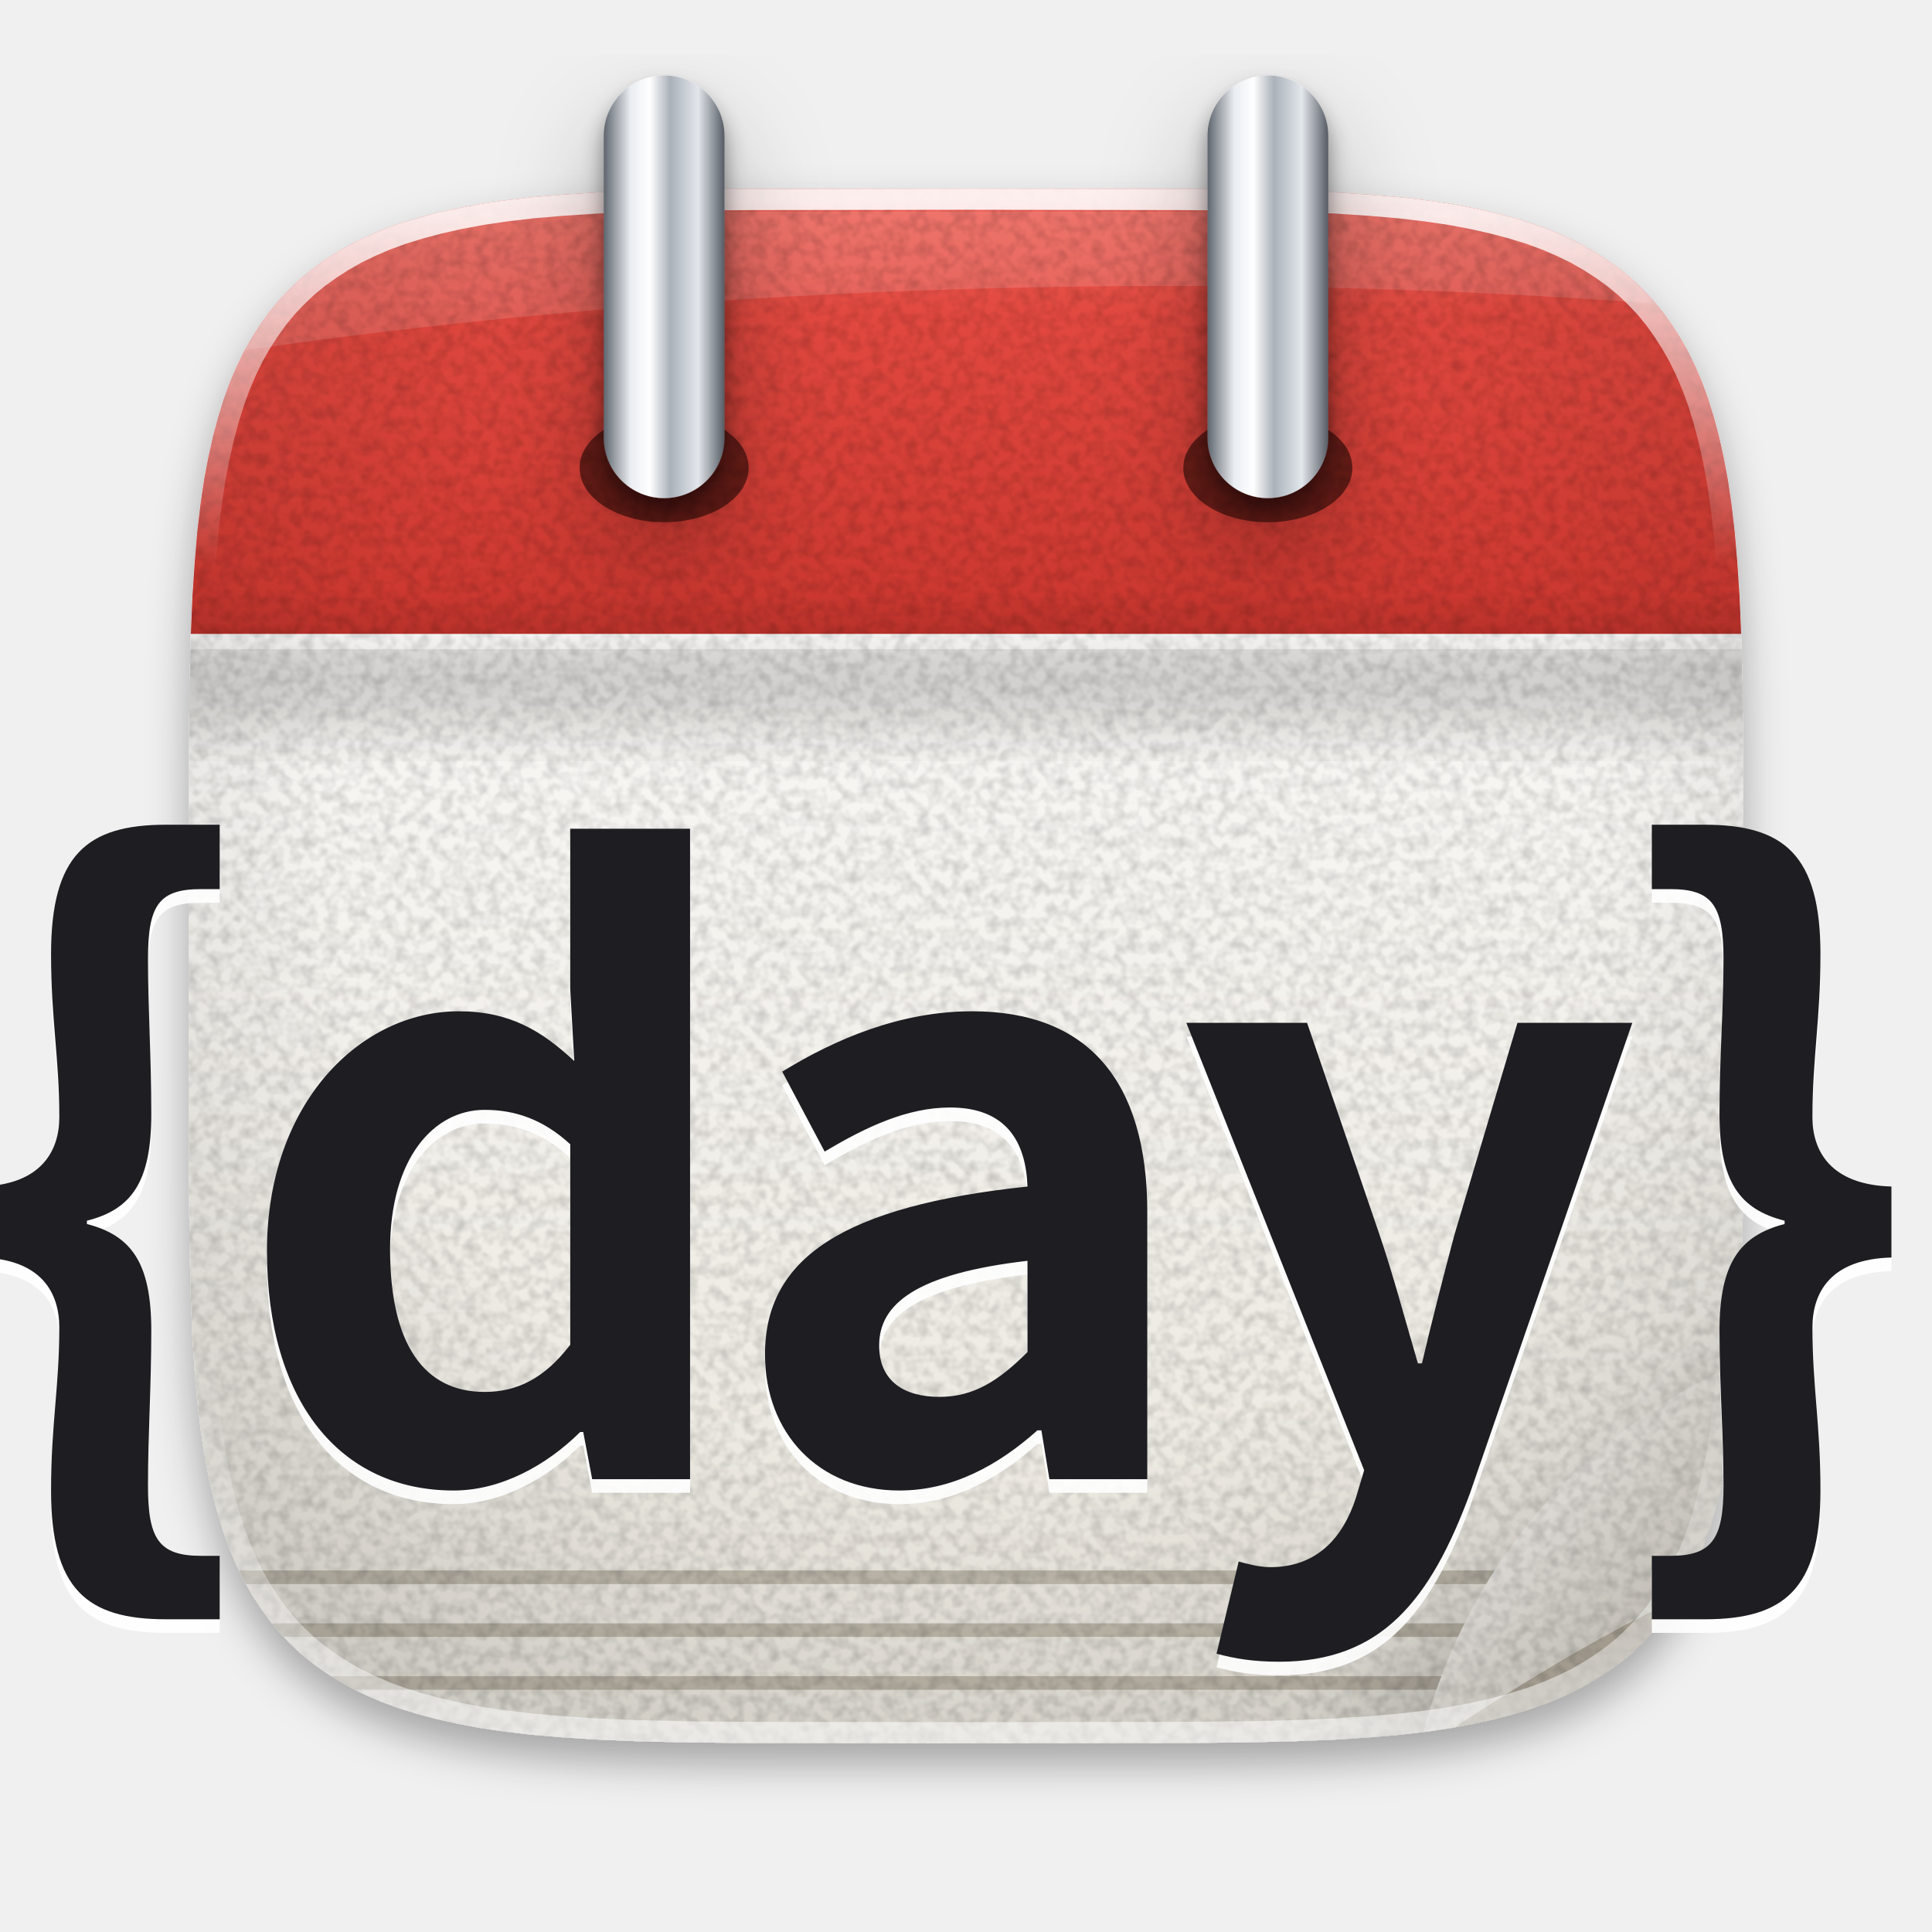
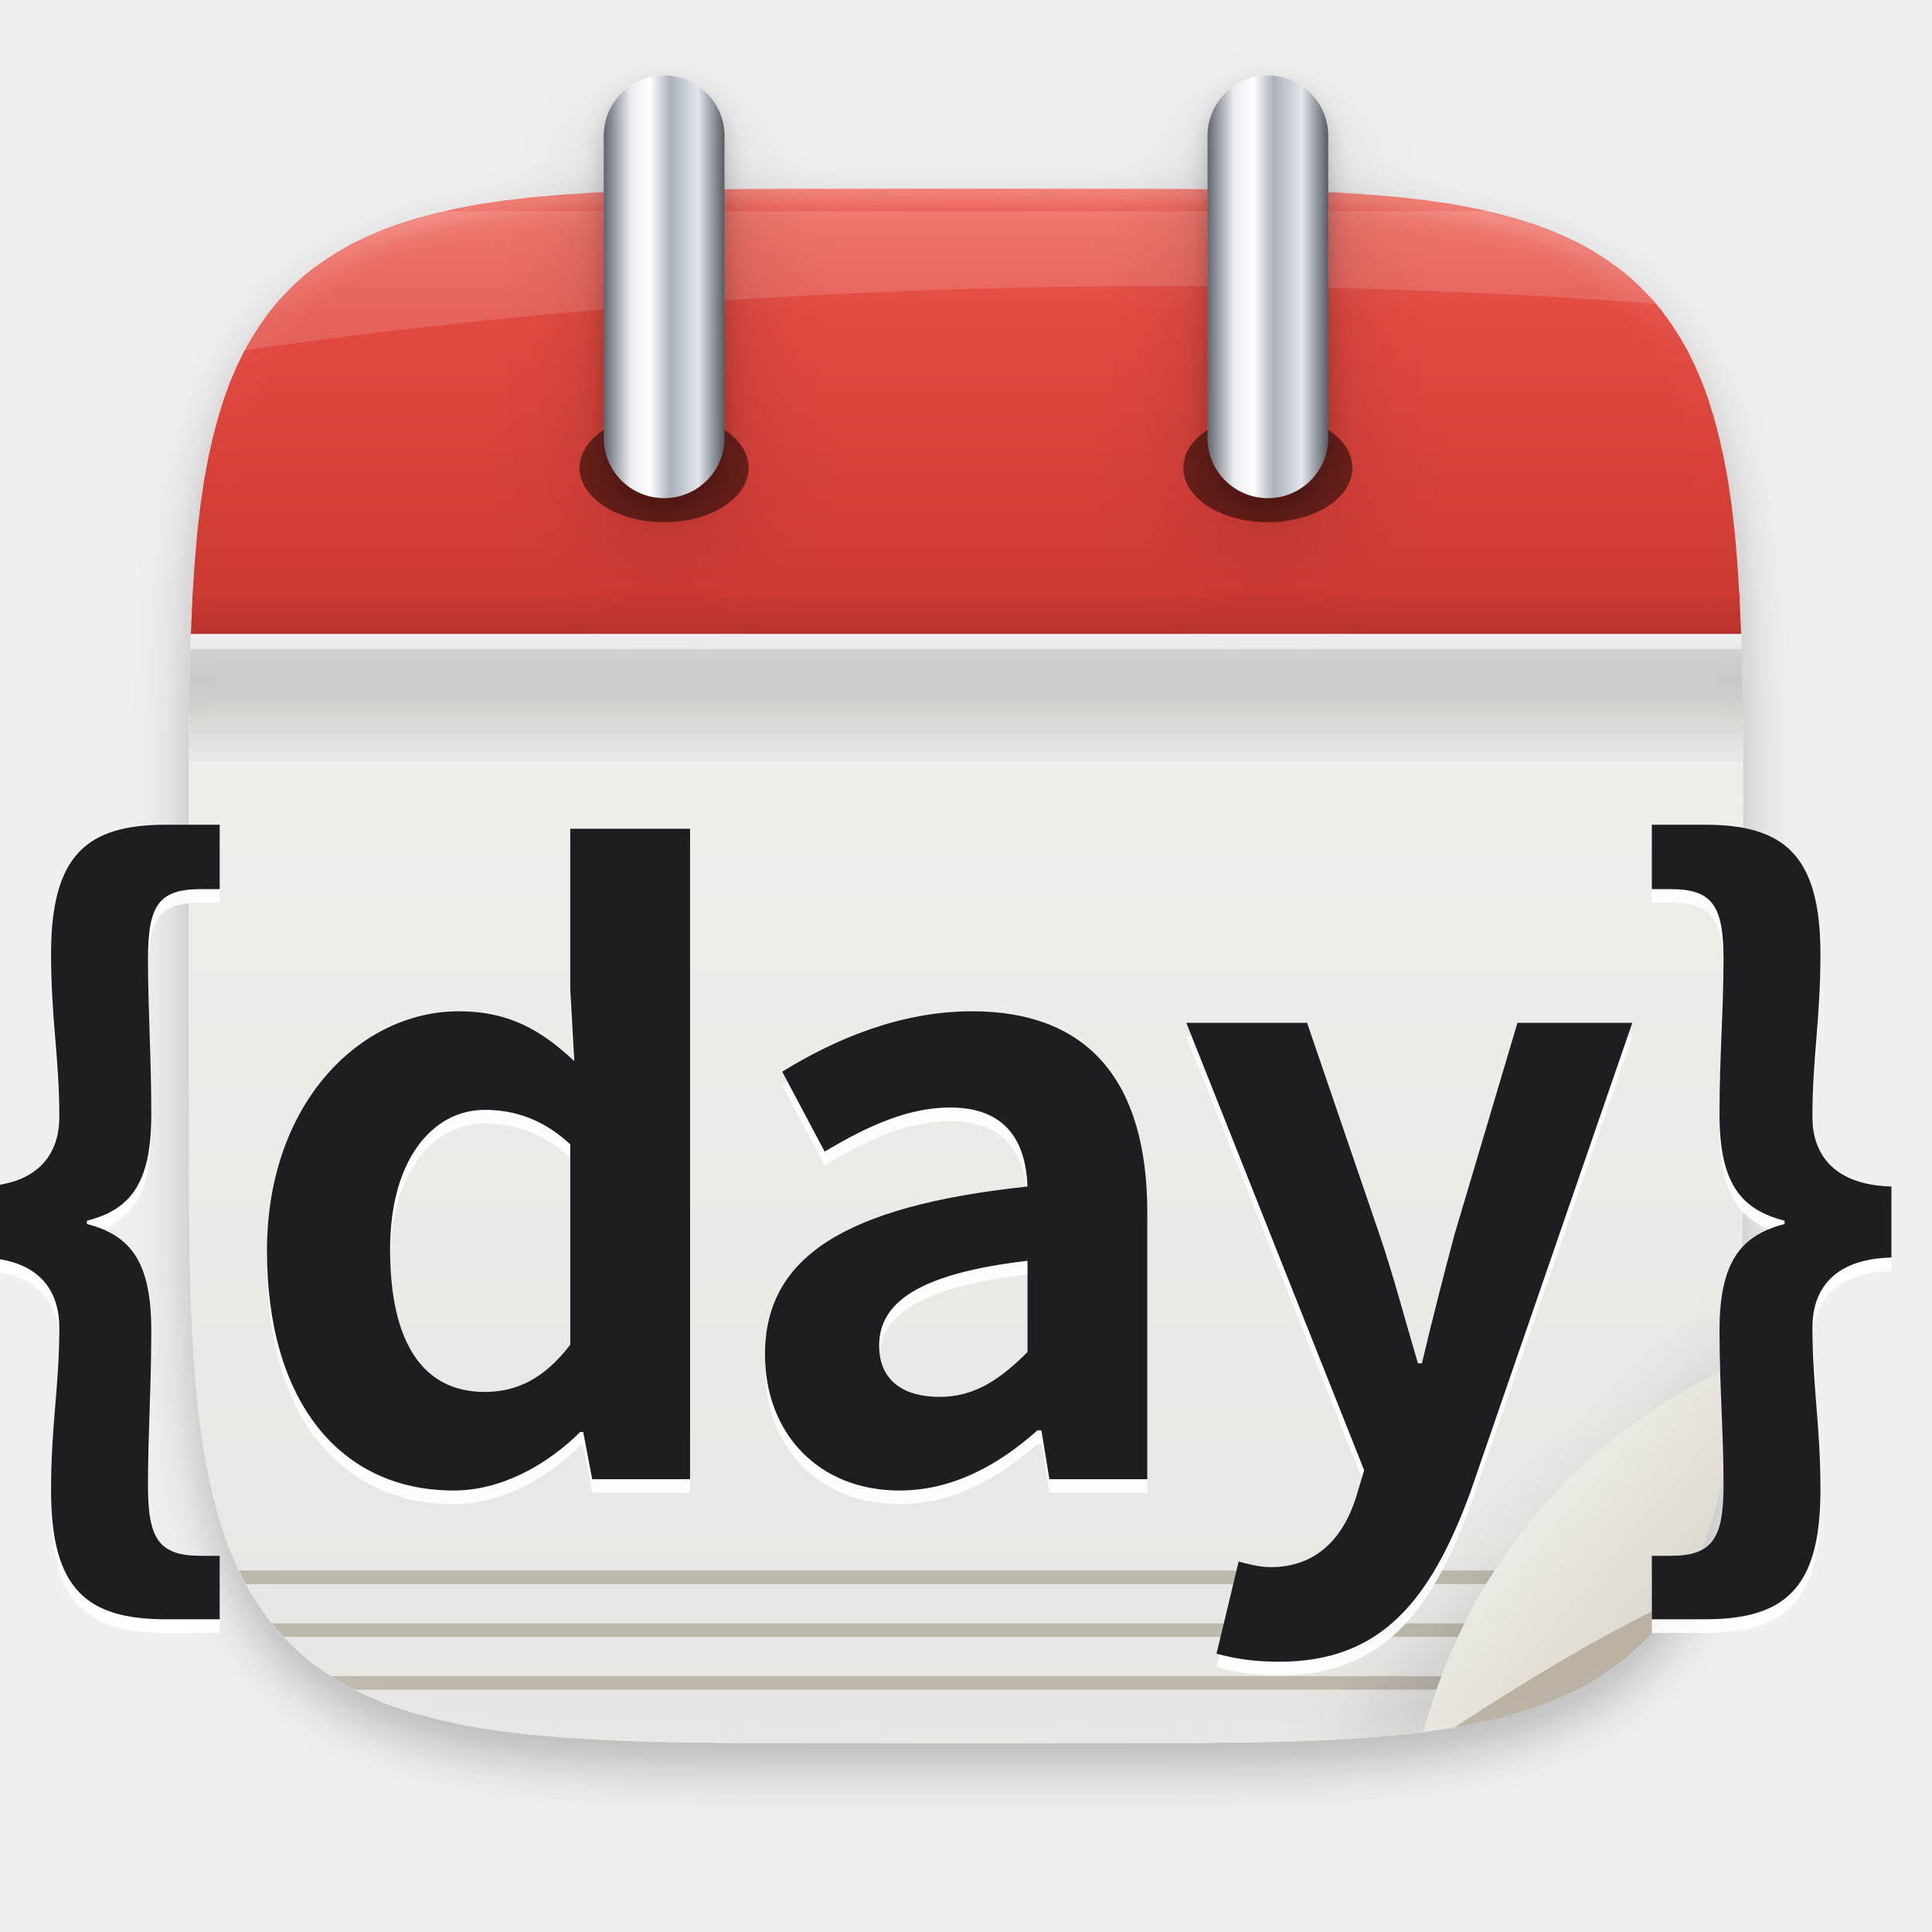
<svg xmlns="http://www.w3.org/2000/svg" width="128" height="128" viewBox="0 0 128 128">
  <defs>
+     <filter id="edge" x="-5%" y="-5%" width="110%" height="110%" color-interpolation-filters="sRGB">
+       <feGaussianBlur in="SourceAlpha" stdDeviation="1.1" result="bump" />
+       <feSpecularLighting in="bump" surfaceScale="7" specularConstant=".7" specularExponent="22" lighting-color="#fff" result="s1">
+         <feDistantLight azimuth="270" elevation="22" />
+       </feSpecularLighting>
+       <feSpecularLighting in="bump" surfaceScale="7" specularConstant=".32" specularExponent="26" lighting-color="#fff" result="s2">
+         <feDistantLight azimuth="90" elevation="18" />
+       </feSpecularLighting>
+       <feComposite in="s1" in2="s2" operator="arithmetic" k2="1" k3="1" result="s" />
+       <feComposite in="s" in2="SourceAlpha" operator="in" result="light" />
+       <feMerge>
+         <feMergeNode in="light" />
+       </feMerge>
+     </filter>
    <filter id="drop" x="-20%" y="-20%" width="140%" height="150%">
-       <feGaussianBlur in="SourceAlpha" stdDeviation="1.4" />
-       <feOffset dy="1.4" />
+       <feGaussianBlur in="SourceAlpha" stdDeviation="1.8" />
+       <feOffset dy="1.6" />
      <feComponentTransfer>
-         <feFuncA type="linear" slope=".32" />
+         <feFuncA type="linear" slope=".24" />
      </feComponentTransfer>
      <feMerge>
        <feMergeNode />
        <feMergeNode in="SourceGraphic" />
      </feMerge>
    </filter>
    <filter id="cast" x="-40%" y="-40%" width="180%" height="200%">
-       <feGaussianBlur in="SourceAlpha" stdDeviation="3.4" result="a" />
-       <feOffset in="a" dy="3.6" result="a2" />
+       <feGaussianBlur in="SourceAlpha" stdDeviation="3.6" result="a" />
+       <feOffset in="a" dy="3.4" result="a2" />
      <feComponentTransfer in="a2" result="amb">
-         <feFuncA type="linear" slope=".3" />
+         <feFuncA type="linear" slope=".18" />
      </feComponentTransfer>
-       <feGaussianBlur in="SourceAlpha" stdDeviation=".7" result="c" />
-       <feOffset in="c" dy=".9" result="c2" />
+       <feGaussianBlur in="SourceAlpha" stdDeviation=".8" result="c" />
+       <feOffset in="c" dy=".8" result="c2" />
      <feComponentTransfer in="c2" result="con">
-         <feFuncA type="linear" slope=".45" />
+         <feFuncA type="linear" slope=".22" />
      </feComponentTransfer>
      <feMerge>
        <feMergeNode in="amb" />
        <feMergeNode in="con" />
        <feMergeNode in="SourceGraphic" />
      </feMerge>
    </filter>
    <filter id="soft" x="-40%" y="-40%" width="180%" height="180%">
      <feGaussianBlur stdDeviation="2.2" />
    </filter>
    <filter id="glowf" x="-40%" y="-40%" width="180%" height="180%">
      <feGaussianBlur stdDeviation="2.2" />
    </filter>
-     <filter id="grain" x="0" y="0" width="100%" height="100%">
-       <feTurbulence type="fractalNoise" baseFrequency="1.3" numOctaves="2" seed="7" />
-       <feColorMatrix values="0 0 0 0 0  0 0 0 0 0  0 0 0 0 0  .55 0 0 0 -.2" />
-     </filter>
-     <filter id="brushed" x="0" y="0" width="100%" height="100%">
-       <feTurbulence type="fractalNoise" baseFrequency="0.015 1.1" numOctaves="2" seed="4" />
-       <feColorMatrix values="0 0 0 0 0  0 0 0 0 0  0 0 0 0 0  .6 0 0 0 -.2" />
-     </filter>
-     <radialGradient id="vig" cx=".5" cy=".42" r=".75">
-       <stop offset=".55" stop-color="#000" stop-opacity="0" />
-       <stop offset="1" stop-color="#000" stop-opacity=".16" />
-     </radialGradient>
-     <linearGradient id="rim" x1="0" y1="0" x2="0" y2="1">
-       <stop offset="0" stop-color="#fff" stop-opacity=".9" />
-       <stop offset=".24" stop-color="#fff" stop-opacity="0" />
-       <stop offset=".74" stop-color="#fff" stop-opacity="0" />
-       <stop offset="1" stop-color="#fff" stop-opacity=".55" />
-     </linearGradient>
    <linearGradient id="chrome" x1="0" y1="0" x2="1" y2="0">
      <stop offset="0" stop-color="#5f656d" />
      <stop offset=".22" stop-color="#e9edf1" />
      <stop offset=".38" stop-color="#ffffff" />
      <stop offset=".55" stop-color="#aab1b9" />
      <stop offset=".78" stop-color="#e3e7ec" />
      <stop offset="1" stop-color="#565c64" />
    </linearGradient>
    <linearGradient id="chromev" x1="0" y1="0" x2="0" y2="1">
      <stop offset="0" stop-color="#ffffff" />
      <stop offset=".45" stop-color="#b3bac2" />
      <stop offset=".55" stop-color="#7d848d" />
      <stop offset="1" stop-color="#d9dde2" />
    </linearGradient>
    <linearGradient id="kctop" x1="0" y1="0" x2="0" y2="1">
      <stop offset="0" stop-color="#ffffff" />
      <stop offset="1" stop-color="#d3d8df" />
    </linearGradient>
    <linearGradient id="kcside" x1="0" y1="0" x2="0" y2="1">
      <stop offset="0" stop-color="#aab1bb" />
      <stop offset="1" stop-color="#5b626c" />
    </linearGradient>
    <radialGradient id="dish" cx=".5" cy=".45" r=".6">
      <stop offset="0" stop-color="#000" stop-opacity=".09" />
      <stop offset="1" stop-color="#000" stop-opacity="0" />
    </radialGradient>
    <pattern id="scan" width="2" height="2" patternUnits="userSpaceOnUse">
      <rect width="2" height="1" fill="#000" fill-opacity=".22" />
    </pattern>
    <clipPath id="clip">
      <path d="M115.50 64.00L115.48 78.11L115.44 82.61L115.36 85.87L115.25 88.52L115.10 90.79L114.93 92.78L114.72 94.57L114.48 96.20L114.20 97.69L113.89 99.07L113.55 100.35L113.18 101.55L112.77 102.67L112.32 103.72L111.84 104.71L111.31 105.64L110.75 106.51L110.16 107.33L109.52 108.11L108.83 108.83L108.11 109.52L107.33 110.16L106.51 110.75L105.64 111.31L104.71 111.84L103.72 112.32L102.67 112.77L101.55 113.18L100.35 113.55L99.07 113.89L97.69 114.20L96.20 114.48L94.57 114.72L92.78 114.93L90.79 115.10L88.52 115.25L85.87 115.36L82.61 115.44L78.11 115.48L64.00 115.50L49.89 115.48L45.39 115.44L42.13 115.36L39.48 115.25L37.21 115.10L35.22 114.93L33.43 114.72L31.80 114.48L30.31 114.20L28.93 113.89L27.65 113.55L26.45 113.18L25.33 112.77L24.28 112.32L23.29 111.84L22.36 111.31L21.49 110.75L20.67 110.16L19.89 109.52L19.17 108.83L18.48 108.11L17.84 107.33L17.25 106.51L16.69 105.64L16.16 104.71L15.68 103.72L15.23 102.67L14.82 101.55L14.45 100.35L14.11 99.07L13.80 97.69L13.52 96.20L13.28 94.57L13.07 92.78L12.90 90.79L12.75 88.52L12.64 85.87L12.56 82.61L12.52 78.11L12.50 64.00L12.52 49.89L12.56 45.39L12.64 42.13L12.75 39.48L12.90 37.21L13.07 35.22L13.28 33.43L13.52 31.80L13.80 30.31L14.11 28.93L14.45 27.65L14.82 26.45L15.23 25.33L15.68 24.28L16.16 23.29L16.69 22.36L17.25 21.49L17.84 20.67L18.48 19.89L19.17 19.17L19.89 18.48L20.67 17.84L21.49 17.25L22.36 16.69L23.29 16.16L24.28 15.68L25.33 15.23L26.45 14.82L27.65 14.45L28.93 14.11L30.31 13.80L31.80 13.52L33.43 13.28L35.22 13.07L37.21 12.90L39.48 12.75L42.13 12.64L45.39 12.56L49.89 12.52L64.00 12.50L78.11 12.52L82.61 12.56L85.87 12.64L88.52 12.75L90.79 12.90L92.78 13.07L94.57 13.28L96.20 13.52L97.69 13.80L99.07 14.11L100.35 14.45L101.55 14.82L102.67 15.23L103.72 15.68L104.71 16.16L105.64 16.69L106.51 17.25L107.33 17.84L108.11 18.48L108.83 19.17L109.52 19.89L110.16 20.67L110.75 21.49L111.31 22.36L111.84 23.29L112.32 24.28L112.77 25.33L113.18 26.45L113.55 27.65L113.89 28.93L114.20 30.31L114.48 31.80L114.72 33.43L114.93 35.22L115.10 37.21L115.25 39.48L115.36 42.13L115.44 45.39L115.48 49.89Z" />
    </clipPath>
    <clipPath id="scr">
      <path d="M104.50 64.00L104.49 75.09L104.45 78.63L104.39 81.20L104.30 83.28L104.19 85.06L104.05 86.63L103.88 88.04L103.70 89.32L103.48 90.49L103.24 91.58L102.97 92.59L102.67 93.53L102.35 94.41L102.00 95.24L101.62 96.01L101.21 96.74L100.77 97.43L100.30 98.08L99.79 98.69L99.26 99.26L98.69 99.79L98.08 100.30L97.43 100.77L96.74 101.21L96.01 101.62L95.24 102.00L94.41 102.35L93.53 102.67L92.59 102.97L91.58 103.24L90.49 103.48L89.32 103.70L88.04 103.88L86.63 104.05L85.06 104.19L83.28 104.30L81.20 104.39L78.63 104.45L75.09 104.49L64.00 104.50L52.91 104.49L49.37 104.45L46.80 104.39L44.72 104.30L42.94 104.19L41.37 104.05L39.96 103.88L38.68 103.70L37.51 103.48L36.42 103.24L35.41 102.97L34.47 102.67L33.59 102.35L32.76 102.00L31.99 101.62L31.26 101.21L30.57 100.77L29.92 100.30L29.31 99.79L28.74 99.26L28.21 98.69L27.70 98.08L27.23 97.43L26.79 96.74L26.38 96.01L26.00 95.24L25.65 94.41L25.33 93.53L25.03 92.59L24.76 91.58L24.52 90.49L24.30 89.32L24.12 88.04L23.95 86.63L23.81 85.06L23.70 83.28L23.61 81.20L23.55 78.63L23.51 75.09L23.50 64.00L23.51 52.91L23.55 49.37L23.61 46.80L23.70 44.72L23.81 42.94L23.95 41.37L24.12 39.96L24.30 38.68L24.52 37.51L24.76 36.42L25.03 35.41L25.33 34.47L25.65 33.59L26.00 32.76L26.38 31.99L26.79 31.26L27.23 30.57L27.70 29.92L28.21 29.31L28.74 28.74L29.31 28.21L29.92 27.70L30.57 27.23L31.26 26.79L31.99 26.38L32.76 26.00L33.59 25.65L34.47 25.33L35.41 25.03L36.42 24.76L37.51 24.52L38.68 24.30L39.96 24.12L41.37 23.95L42.94 23.81L44.72 23.70L46.80 23.61L49.37 23.55L52.91 23.51L64.00 23.50L75.09 23.51L78.63 23.55L81.20 23.61L83.28 23.70L85.06 23.81L86.63 23.95L88.04 24.12L89.32 24.30L90.49 24.52L91.58 24.76L92.59 25.03L93.53 25.33L94.41 25.65L95.24 26.00L96.01 26.38L96.74 26.79L97.43 27.23L98.08 27.70L98.69 28.21L99.26 28.74L99.79 29.31L100.30 29.92L100.77 30.57L101.21 31.26L101.62 31.99L102.00 32.76L102.35 33.59L102.67 34.47L102.97 35.41L103.24 36.42L103.48 37.51L103.70 38.68L103.88 39.96L104.05 41.37L104.19 42.94L104.30 44.72L104.39 46.80L104.45 49.37L104.49 52.91Z" />
    </clipPath>
    <linearGradient id="paper" x1="0" y1="0" x2="0" y2="1">
-       <stop offset="0.000" stop-color="#ffffff" />
-       <stop offset="1.000" stop-color="#e9e5dc" />
+       <stop offset="0" stop-color="#f5f3ee" />
+       <stop offset="1" stop-color="#e8e6e2" />
    </linearGradient>
    <linearGradient id="band" x1="0" y1="0" x2="0" y2="1">
      <stop offset="0.000" stop-color="#ff8a7c" />
      <stop offset="0.500" stop-color="#e2483f" />
      <stop offset="1.000" stop-color="#c9362e" />
    </linearGradient>
    <linearGradient id="curl" x1="0" y1="0" x2="1" y2="1">
      <stop offset="0.000" stop-color="#ffffff" />
      <stop offset="1.000" stop-color="#cfc8ba" />
    </linearGradient>
  </defs>
  <g filter="url(#drop)">
    <path d="M115.50 64.00L115.48 78.11L115.44 82.61L115.36 85.87L115.25 88.52L115.10 90.79L114.93 92.78L114.72 94.57L114.48 96.20L114.20 97.69L113.89 99.07L113.55 100.35L113.18 101.55L112.77 102.67L112.32 103.72L111.84 104.71L111.31 105.64L110.75 106.51L110.16 107.33L109.52 108.11L108.83 108.83L108.11 109.52L107.33 110.16L106.51 110.75L105.64 111.31L104.71 111.84L103.72 112.32L102.67 112.77L101.55 113.18L100.35 113.55L99.07 113.89L97.69 114.20L96.20 114.48L94.57 114.72L92.78 114.93L90.79 115.10L88.52 115.25L85.87 115.36L82.61 115.44L78.11 115.48L64.00 115.50L49.89 115.48L45.39 115.44L42.13 115.36L39.48 115.25L37.21 115.10L35.22 114.93L33.43 114.72L31.80 114.48L30.31 114.20L28.93 113.89L27.65 113.55L26.45 113.18L25.33 112.77L24.28 112.32L23.29 111.84L22.36 111.31L21.49 110.75L20.67 110.16L19.89 109.52L19.17 108.83L18.48 108.11L17.84 107.33L17.25 106.51L16.69 105.64L16.16 104.71L15.68 103.72L15.23 102.67L14.82 101.55L14.45 100.35L14.11 99.07L13.80 97.69L13.52 96.20L13.28 94.57L13.07 92.78L12.90 90.79L12.75 88.52L12.64 85.87L12.56 82.61L12.52 78.11L12.50 64.00L12.52 49.89L12.56 45.39L12.64 42.13L12.75 39.48L12.90 37.21L13.07 35.22L13.28 33.43L13.52 31.80L13.80 30.31L14.11 28.93L14.45 27.65L14.82 26.45L15.23 25.33L15.68 24.28L16.16 23.29L16.69 22.36L17.25 21.49L17.84 20.67L18.48 19.89L19.17 19.17L19.89 18.48L20.67 17.84L21.49 17.25L22.36 16.69L23.29 16.16L24.28 15.68L25.33 15.23L26.45 14.82L27.65 14.45L28.93 14.11L30.31 13.80L31.80 13.52L33.43 13.28L35.22 13.07L37.21 12.90L39.48 12.75L42.13 12.64L45.39 12.56L49.89 12.52L64.00 12.50L78.11 12.52L82.61 12.56L85.87 12.64L88.52 12.75L90.79 12.90L92.78 13.07L94.57 13.28L96.20 13.52L97.69 13.80L99.07 14.11L100.35 14.45L101.55 14.82L102.67 15.23L103.72 15.68L104.71 16.16L105.64 16.69L106.51 17.25L107.33 17.84L108.11 18.48L108.83 19.17L109.52 19.89L110.16 20.67L110.75 21.49L111.31 22.36L111.84 23.29L112.32 24.28L112.77 25.33L113.18 26.45L113.55 27.65L113.89 28.93L114.20 30.31L114.48 31.80L114.72 33.43L114.93 35.22L115.10 37.21L115.25 39.48L115.36 42.13L115.44 45.39L115.48 49.89Z" fill="url(#paper)" />
  </g>
  <g clip-path="url(#clip)">
    <rect x="0" y="0" width="128" height="42" fill="url(#band)" />
    <path d="M0 14H128V22C90 17 40 18 0 26Z" fill="#fff" fill-opacity=".14" />
    <rect x="0" y="42" width="128" height="6" fill="#000" fill-opacity=".18" filter="url(#soft)" />
    <path d="M0 42.5H128" stroke="#fff" stroke-opacity=".55" />
    <ellipse cx="44" cy="31" rx="5.6" ry="3.6" fill="#3d0f0b" fill-opacity=".7" />
    <ellipse cx="84" cy="31" rx="5.6" ry="3.6" fill="#3d0f0b" fill-opacity=".7" />
    <path d="M12 104.5H116M12 108H116M12 111.5H116" stroke="#a79f90" stroke-opacity=".65" stroke-width=".9" />
    <path d="M116 88v28H88Z" fill="#000" fill-opacity=".12" filter="url(#soft)" />
    <path d="M116 90C108 96 100 104 94 116L116 116Z" fill="#b9b1a2" />
    <path d="M116 90C106 94 97 103 94 116C103 110 110 106 116 104Z" fill="url(#curl)" />
-     <rect width="128" height="128" filter="url(#grain)" opacity="0.55" />
-     <path d="M115.50 64.00L115.48 78.11L115.44 82.61L115.36 85.87L115.25 88.52L115.10 90.79L114.93 92.78L114.72 94.57L114.48 96.20L114.20 97.69L113.89 99.07L113.55 100.35L113.18 101.55L112.77 102.67L112.32 103.72L111.84 104.71L111.31 105.64L110.75 106.51L110.16 107.33L109.52 108.11L108.83 108.83L108.11 109.52L107.33 110.16L106.51 110.75L105.64 111.31L104.71 111.84L103.72 112.32L102.67 112.77L101.55 113.18L100.35 113.55L99.07 113.89L97.69 114.20L96.20 114.48L94.57 114.72L92.78 114.93L90.79 115.10L88.52 115.25L85.87 115.36L82.61 115.44L78.11 115.48L64.00 115.50L49.89 115.48L45.39 115.44L42.13 115.36L39.48 115.25L37.21 115.10L35.22 114.93L33.43 114.72L31.80 114.48L30.31 114.20L28.93 113.89L27.65 113.55L26.45 113.18L25.33 112.77L24.28 112.32L23.29 111.84L22.36 111.31L21.49 110.75L20.67 110.16L19.89 109.52L19.17 108.83L18.48 108.11L17.84 107.33L17.25 106.51L16.69 105.64L16.16 104.71L15.68 103.72L15.23 102.67L14.82 101.55L14.45 100.35L14.11 99.07L13.80 97.69L13.52 96.20L13.28 94.57L13.07 92.78L12.90 90.79L12.75 88.52L12.64 85.87L12.56 82.61L12.52 78.11L12.50 64.00L12.52 49.89L12.56 45.39L12.64 42.13L12.75 39.48L12.90 37.21L13.07 35.22L13.28 33.43L13.52 31.80L13.80 30.31L14.11 28.93L14.45 27.65L14.82 26.45L15.23 25.33L15.68 24.28L16.16 23.29L16.69 22.36L17.25 21.49L17.84 20.67L18.48 19.89L19.17 19.17L19.89 18.48L20.67 17.84L21.49 17.25L22.36 16.69L23.29 16.16L24.28 15.68L25.33 15.23L26.45 14.82L27.65 14.45L28.93 14.11L30.31 13.80L31.80 13.52L33.43 13.28L35.22 13.07L37.21 12.90L39.48 12.75L42.13 12.64L45.39 12.56L49.89 12.52L64.00 12.50L78.11 12.52L82.61 12.56L85.87 12.64L88.52 12.75L90.79 12.90L92.78 13.07L94.57 13.28L96.20 13.52L97.69 13.80L99.07 14.11L100.35 14.45L101.55 14.82L102.67 15.23L103.72 15.68L104.71 16.16L105.64 16.69L106.51 17.25L107.33 17.84L108.11 18.48L108.83 19.17L109.52 19.89L110.16 20.67L110.75 21.49L111.31 22.36L111.84 23.29L112.32 24.28L112.77 25.33L113.18 26.45L113.55 27.65L113.89 28.93L114.20 30.31L114.48 31.80L114.72 33.43L114.93 35.22L115.10 37.21L115.25 39.48L115.36 42.13L115.44 45.39L115.48 49.89Z" fill="url(#vig)" />
-     <path d="M115.50 64.00L115.48 78.11L115.44 82.61L115.36 85.87L115.25 88.52L115.10 90.79L114.93 92.78L114.72 94.57L114.48 96.20L114.20 97.69L113.89 99.07L113.55 100.35L113.18 101.55L112.77 102.67L112.32 103.72L111.84 104.71L111.31 105.64L110.75 106.51L110.16 107.33L109.52 108.11L108.83 108.83L108.11 109.52L107.33 110.16L106.51 110.75L105.64 111.31L104.71 111.84L103.72 112.32L102.67 112.77L101.55 113.18L100.35 113.55L99.07 113.89L97.69 114.20L96.20 114.48L94.57 114.72L92.78 114.93L90.79 115.10L88.52 115.25L85.87 115.36L82.61 115.44L78.11 115.48L64.00 115.50L49.89 115.48L45.39 115.44L42.13 115.36L39.48 115.25L37.21 115.10L35.22 114.93L33.43 114.72L31.80 114.48L30.31 114.20L28.93 113.89L27.65 113.55L26.45 113.18L25.33 112.77L24.28 112.32L23.29 111.84L22.36 111.31L21.49 110.75L20.67 110.16L19.89 109.52L19.17 108.83L18.48 108.11L17.84 107.33L17.25 106.51L16.69 105.64L16.16 104.71L15.68 103.72L15.23 102.67L14.82 101.55L14.45 100.35L14.11 99.07L13.80 97.69L13.52 96.20L13.28 94.57L13.07 92.78L12.90 90.79L12.75 88.52L12.64 85.87L12.56 82.61L12.52 78.11L12.50 64.00L12.52 49.89L12.56 45.39L12.64 42.13L12.75 39.48L12.90 37.21L13.07 35.22L13.28 33.43L13.52 31.80L13.80 30.31L14.11 28.93L14.45 27.65L14.82 26.45L15.23 25.33L15.68 24.28L16.16 23.29L16.69 22.36L17.25 21.49L17.84 20.67L18.48 19.89L19.17 19.17L19.89 18.48L20.67 17.84L21.49 17.25L22.36 16.69L23.29 16.16L24.28 15.68L25.33 15.23L26.45 14.82L27.65 14.45L28.93 14.11L30.31 13.80L31.80 13.52L33.43 13.28L35.22 13.07L37.21 12.90L39.48 12.75L42.13 12.64L45.39 12.56L49.89 12.52L64.00 12.50L78.11 12.52L82.61 12.56L85.87 12.64L88.52 12.75L90.79 12.90L92.78 13.07L94.57 13.28L96.20 13.52L97.69 13.80L99.07 14.11L100.35 14.45L101.55 14.82L102.67 15.23L103.72 15.68L104.71 16.16L105.64 16.69L106.51 17.25L107.33 17.84L108.11 18.48L108.83 19.17L109.52 19.89L110.16 20.67L110.75 21.49L111.31 22.36L111.84 23.29L112.32 24.28L112.77 25.33L113.18 26.45L113.55 27.65L113.89 28.93L114.20 30.31L114.48 31.80L114.72 33.43L114.93 35.22L115.10 37.21L115.25 39.48L115.36 42.13L115.44 45.39L115.48 49.89Z" fill="none" stroke="url(#rim)" stroke-width="2.8" />
+     <path d="M115.50 64.00L115.48 78.11L115.44 82.61L115.36 85.87L115.25 88.52L115.10 90.79L114.93 92.78L114.72 94.57L114.48 96.20L114.20 97.69L113.89 99.07L113.55 100.35L113.18 101.55L112.77 102.67L112.32 103.72L111.84 104.71L111.31 105.64L110.75 106.51L110.16 107.33L109.52 108.11L108.83 108.83L108.11 109.52L107.33 110.16L106.51 110.75L105.64 111.31L104.71 111.84L103.72 112.32L102.67 112.77L101.55 113.18L100.35 113.55L99.07 113.89L97.69 114.20L96.20 114.48L94.57 114.72L92.78 114.93L90.79 115.10L88.52 115.25L85.87 115.36L82.61 115.44L78.11 115.48L64.00 115.50L49.89 115.48L45.39 115.44L42.13 115.36L39.48 115.25L37.21 115.10L35.22 114.93L33.43 114.72L31.80 114.48L30.31 114.20L28.93 113.89L27.65 113.55L26.45 113.18L25.33 112.77L24.28 112.32L23.29 111.84L22.36 111.31L21.49 110.75L20.67 110.16L19.89 109.52L19.17 108.83L18.48 108.11L17.84 107.33L17.25 106.51L16.69 105.64L16.16 104.71L15.68 103.72L15.23 102.67L14.82 101.55L14.45 100.35L14.11 99.07L13.80 97.69L13.52 96.20L13.28 94.57L13.07 92.78L12.90 90.79L12.75 88.52L12.64 85.87L12.56 82.61L12.52 78.11L12.50 64.00L12.52 49.89L12.56 45.39L12.64 42.13L12.75 39.48L12.90 37.21L13.07 35.22L13.28 33.43L13.52 31.80L13.80 30.31L14.11 28.93L14.45 27.65L14.82 26.45L15.23 25.33L15.68 24.28L16.16 23.29L16.69 22.36L17.25 21.49L17.84 20.67L18.48 19.89L19.17 19.17L19.89 18.48L20.67 17.84L21.49 17.25L22.36 16.69L23.29 16.16L24.28 15.68L25.33 15.23L26.45 14.82L27.65 14.45L28.93 14.11L30.31 13.80L31.80 13.52L33.43 13.28L35.22 13.07L37.21 12.90L39.48 12.75L42.13 12.64L45.39 12.56L49.89 12.52L64.00 12.50L78.11 12.52L82.61 12.56L85.87 12.64L88.52 12.75L90.79 12.90L92.78 13.07L94.57 13.28L96.20 13.52L97.69 13.80L99.07 14.11L100.35 14.45L101.55 14.82L102.67 15.23L103.72 15.68L104.71 16.16L105.64 16.69L106.51 17.25L107.33 17.84L108.11 18.48L108.83 19.17L109.52 19.89L110.16 20.67L110.75 21.49L111.31 22.36L111.84 23.29L112.32 24.28L112.77 25.33L113.18 26.45L113.55 27.65L113.89 28.93L114.20 30.31L114.48 31.80L114.72 33.43L114.93 35.22L115.10 37.21L115.25 39.48L115.36 42.13L115.44 45.39L115.48 49.89Z" filter="url(#edge)" />
  </g>
  <g filter="url(#cast)">
    <rect x="40" y="5" width="8" height="28" rx="4" fill="url(#chrome)" />
    <rect x="80" y="5" width="8" height="28" rx="4" fill="url(#chrome)" />
  </g>
  <text x="62" y="98.9" text-anchor="middle" font-family="Ubuntu Sans, Noto Sans CJK TC, sans-serif" font-weight="700" font-size="54" letter-spacing="-2" fill="#fff" fill-opacity=".9">{day}</text>
  <text x="62" y="98" text-anchor="middle" font-family="Ubuntu Sans, Noto Sans CJK TC, sans-serif" font-weight="700" font-size="54" letter-spacing="-2" fill="#1d1d22">{day}</text>
</svg>
